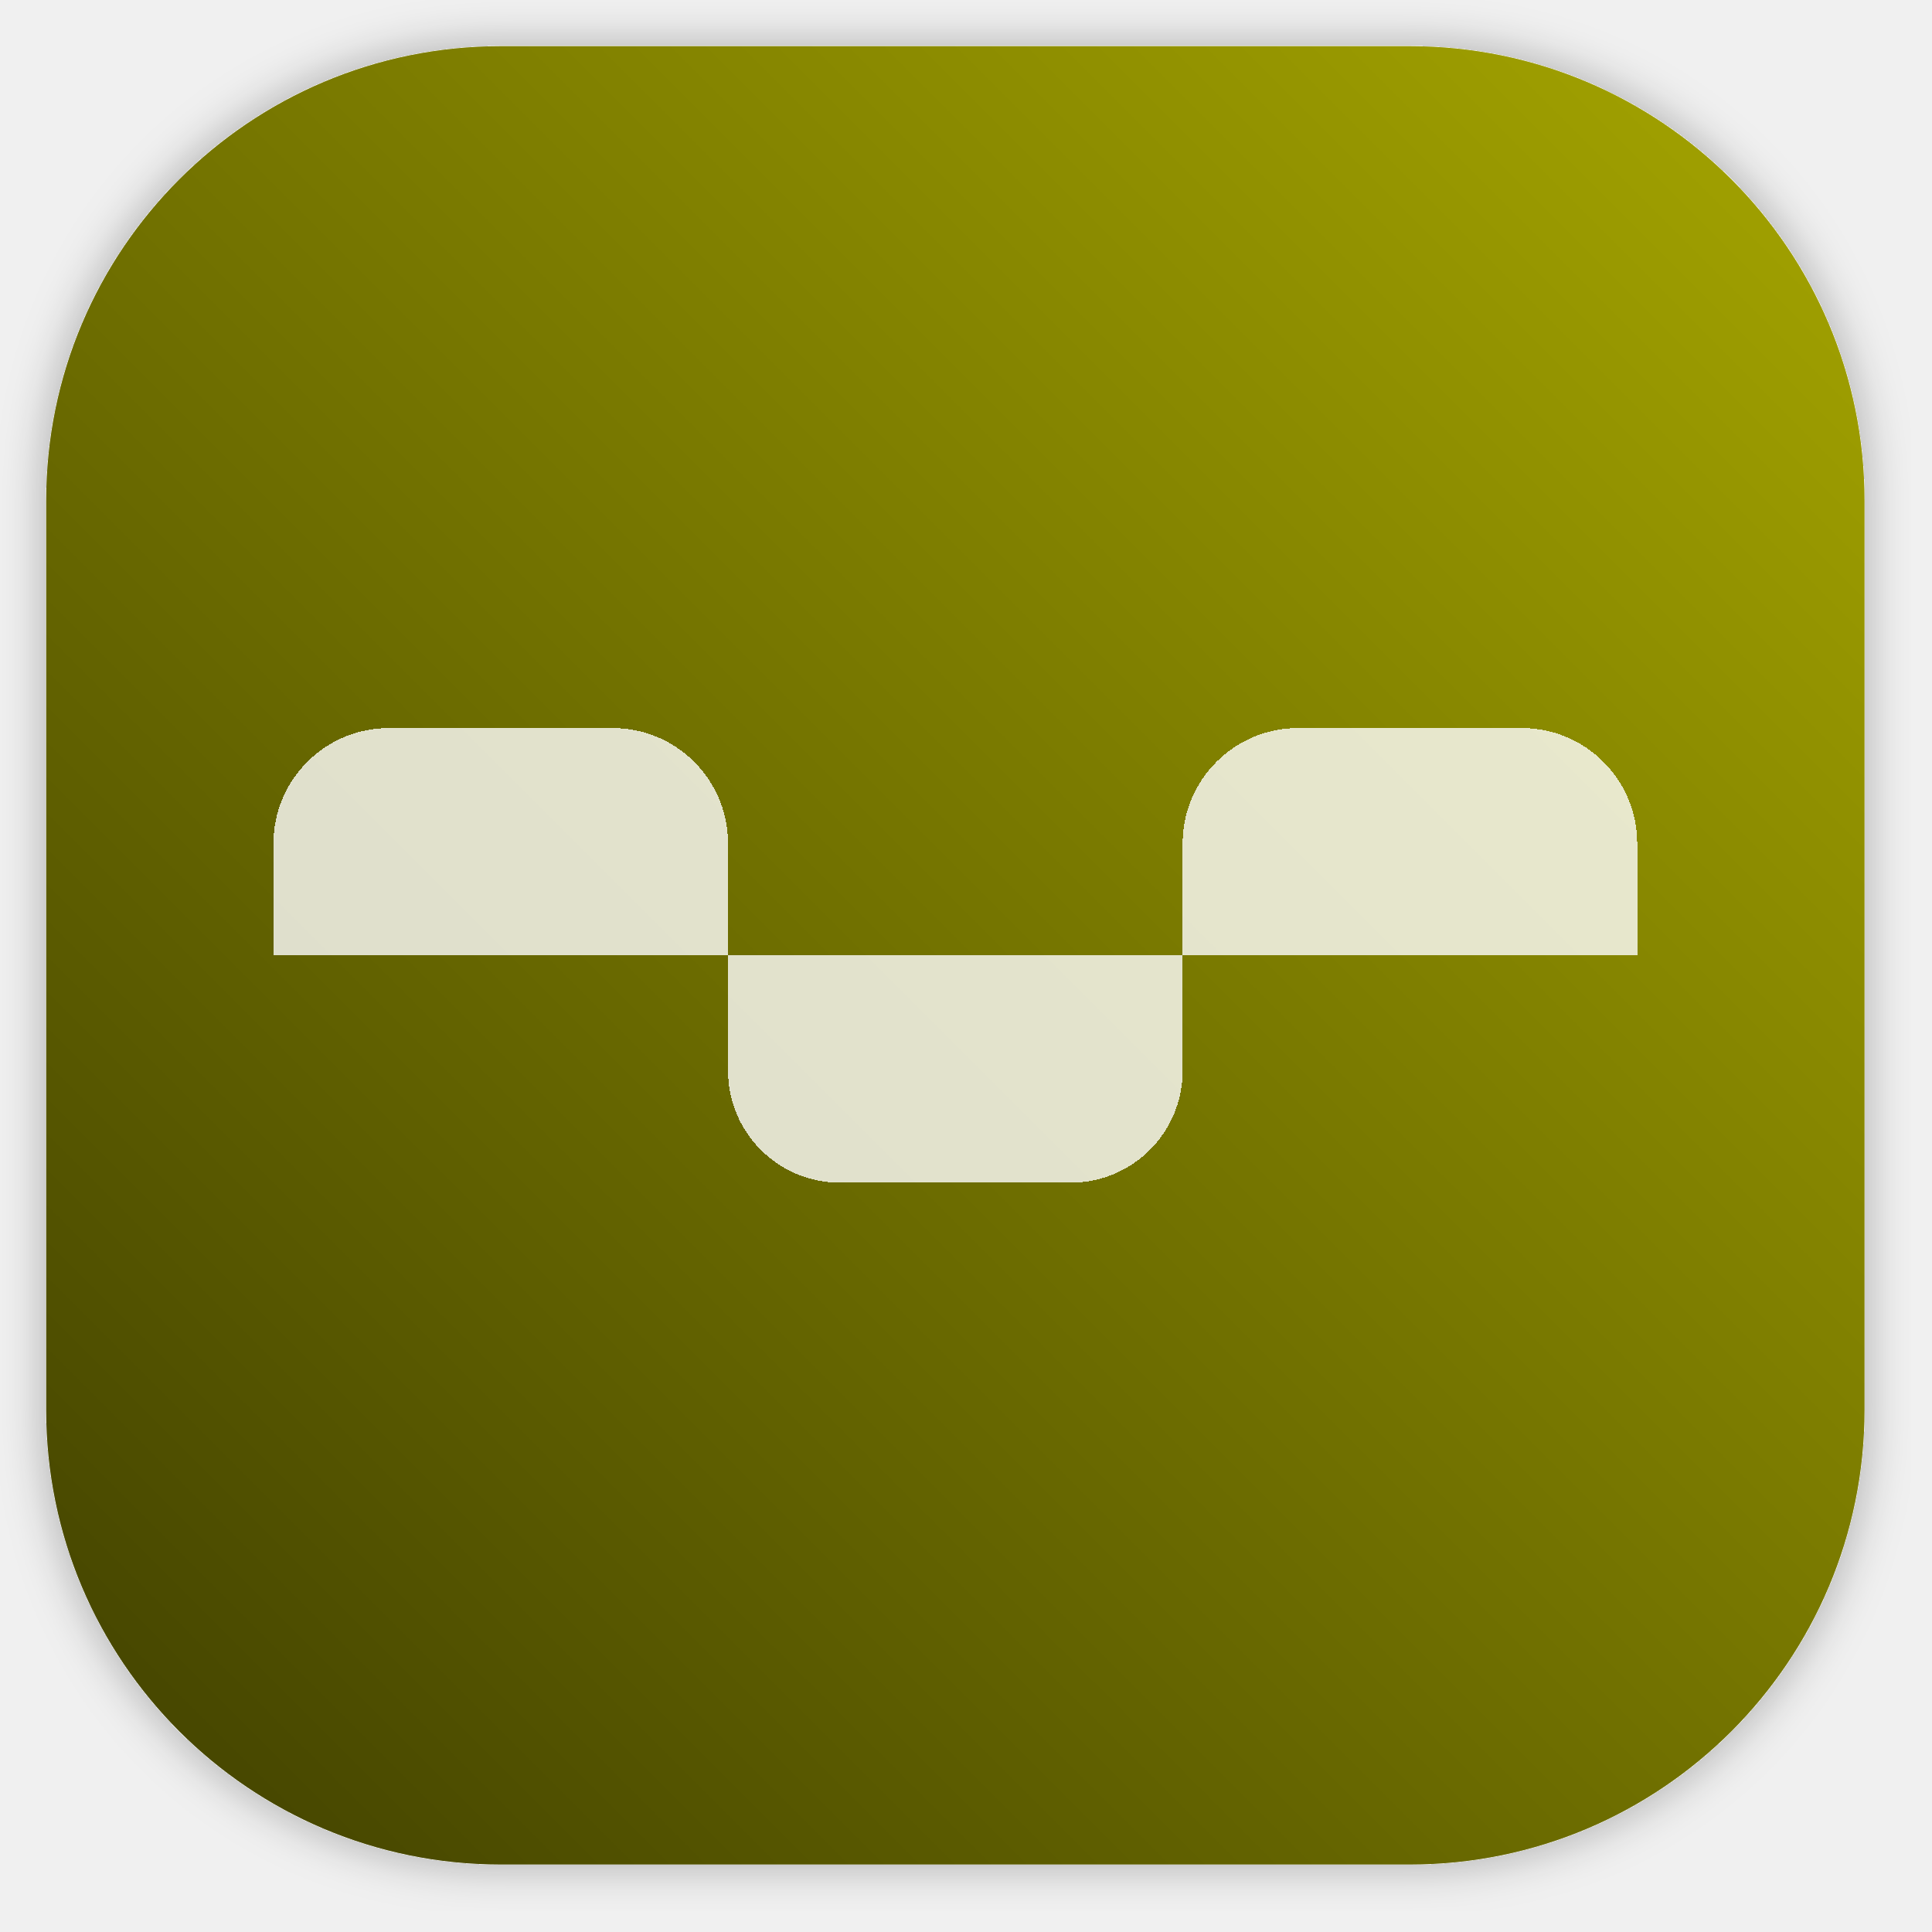
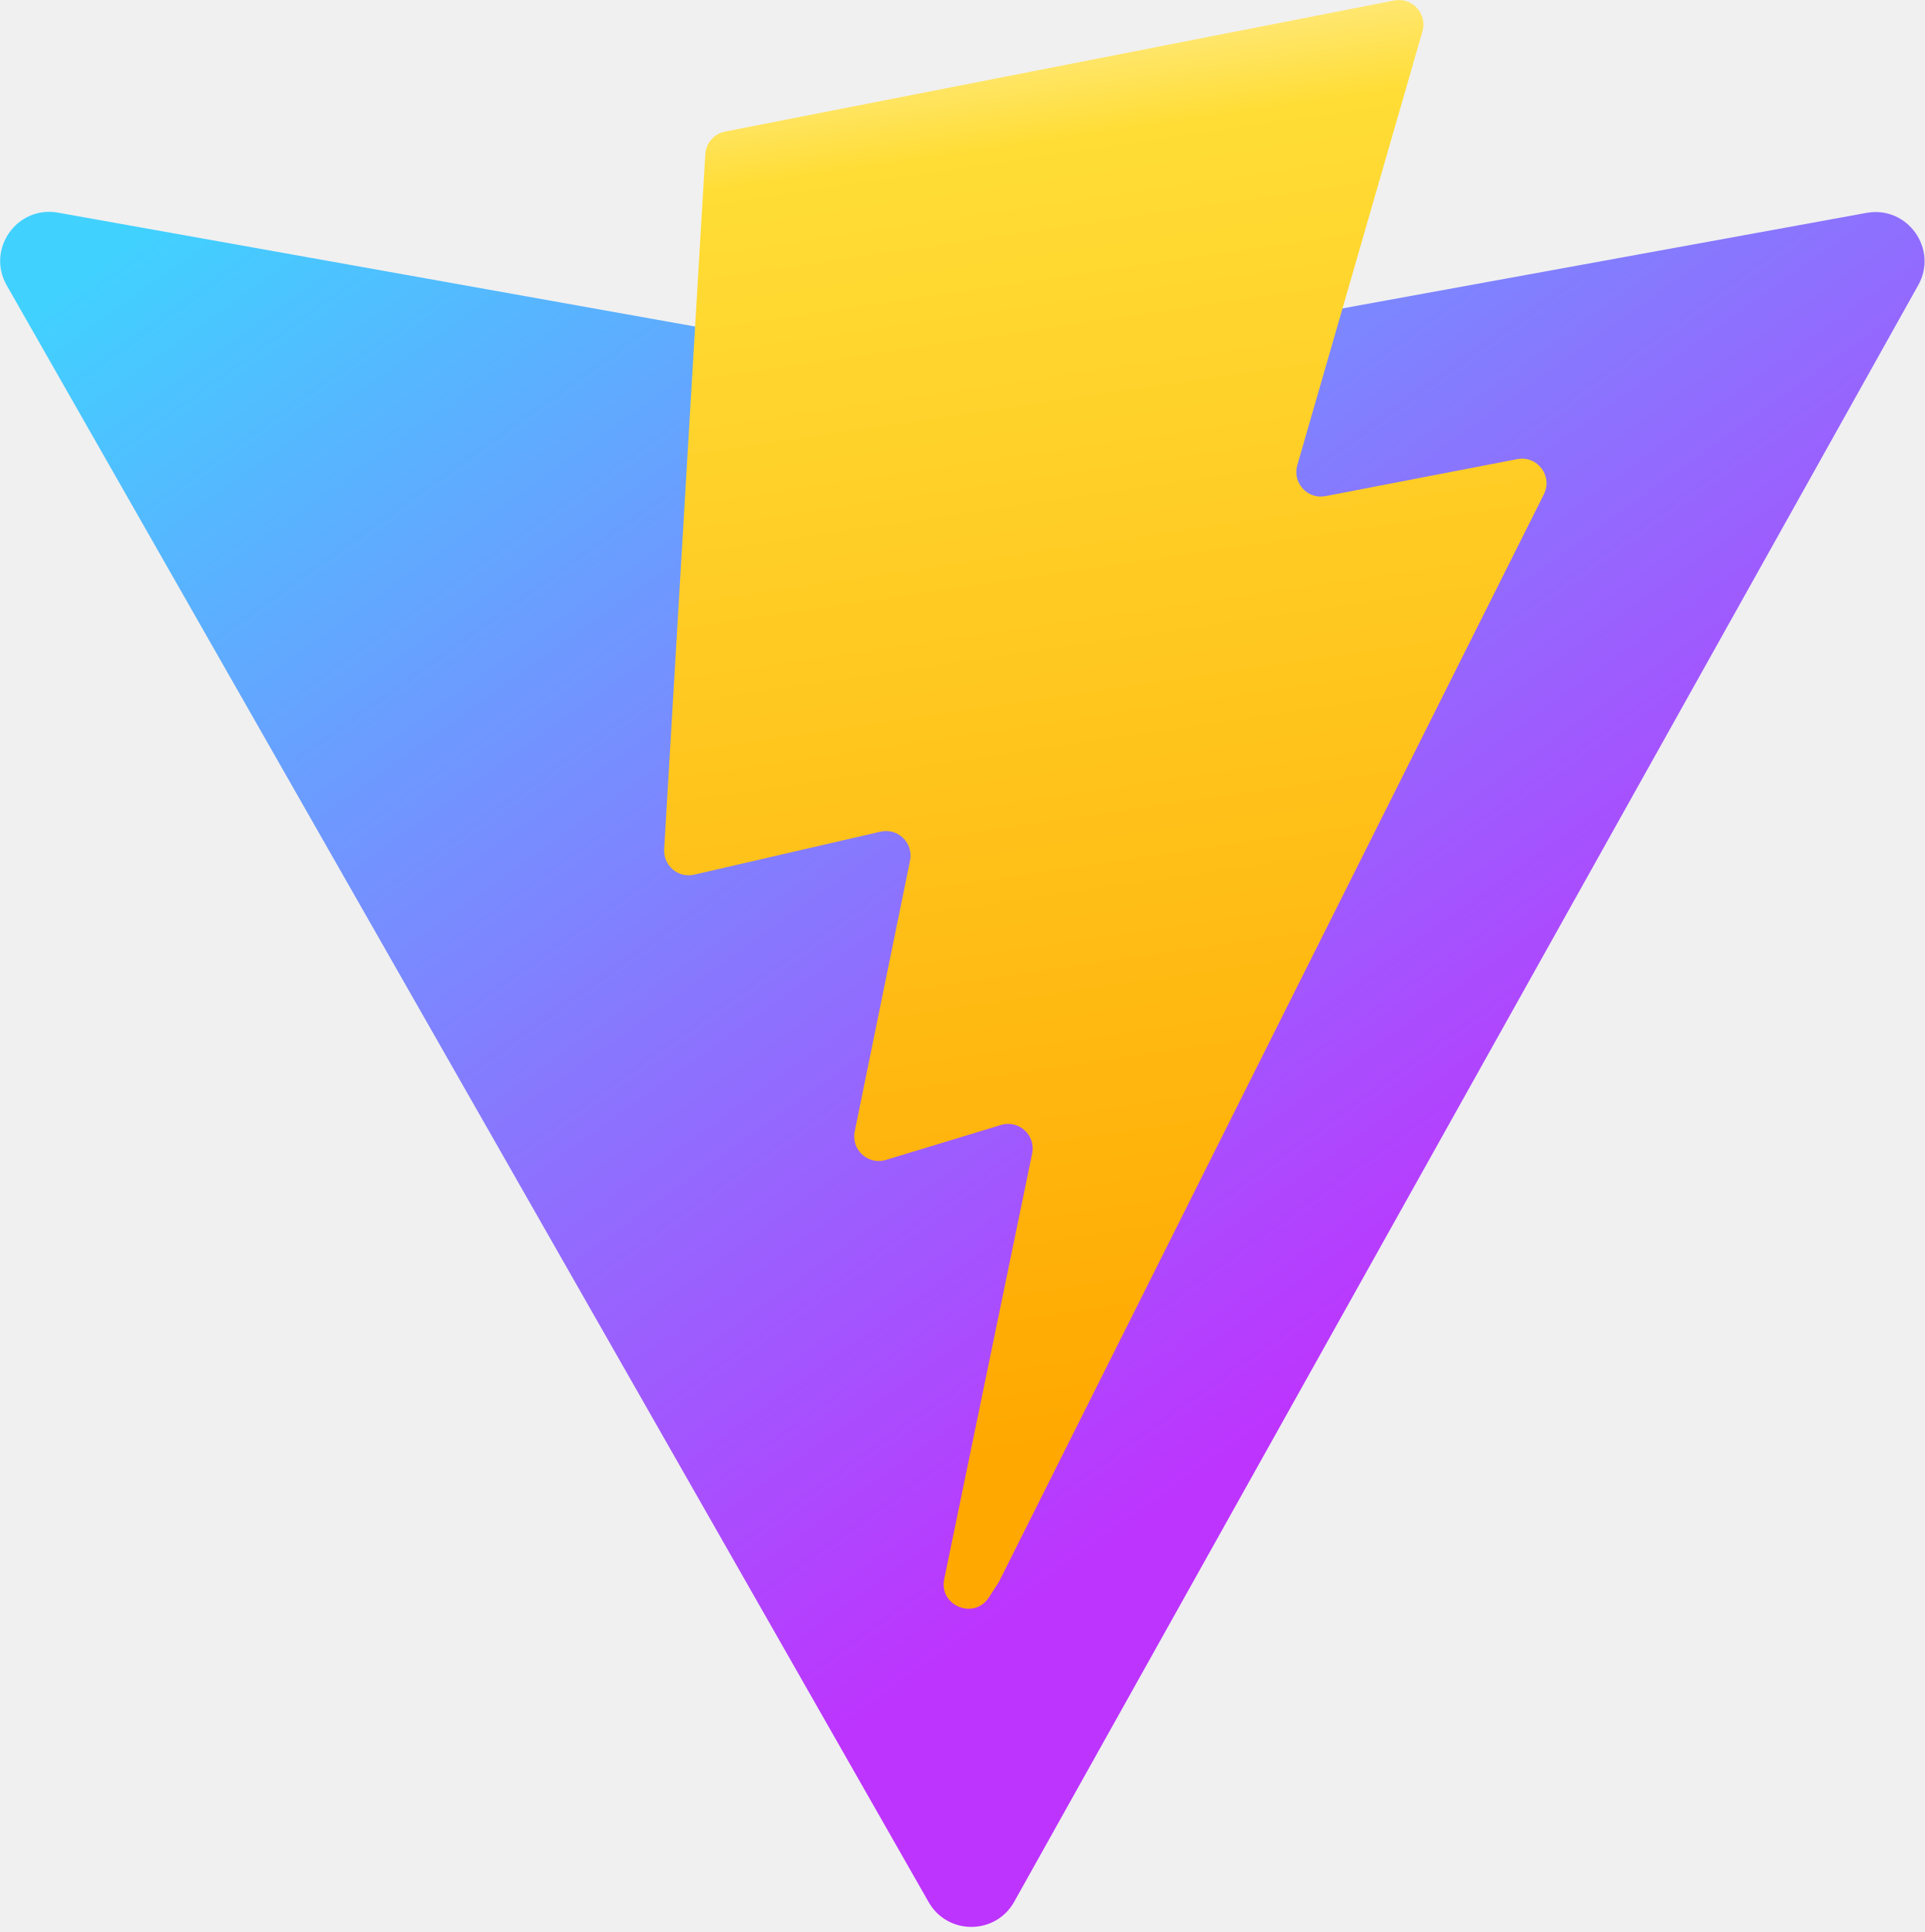
- <svg xmlns="http://www.w3.org/2000/svg" width="68" height="68" viewBox="0 0 68 68" fill="none">
-   <g filter="url(#filter0_d_1090_13)">
-     <rect x="1.625" y="1.625" width="64" height="64" rx="16" fill="url(#paint0_linear_1090_13)" />
-     <g filter="url(#filter1_d_1090_13)">
-       <path d="M9.625 29.688C9.625 27.444 11.444 25.625 13.688 25.625H21.562C23.806 25.625 25.625 27.444 25.625 29.688V33.625H9.625V29.688Z" fill="white" fill-opacity="0.8" shape-rendering="crispEdges" />
-     </g>
-     <g filter="url(#filter2_d_1090_13)">
-       <path d="M41.625 29.688C41.625 27.444 43.444 25.625 45.688 25.625H53.562C55.806 25.625 57.625 27.444 57.625 29.688V33.625H41.625V29.688Z" fill="white" fill-opacity="0.8" shape-rendering="crispEdges" />
-     </g>
-     <g filter="url(#filter3_d_1090_13)">
-       <path d="M25.625 33.625H41.625V37.688C41.625 39.862 39.862 41.625 37.688 41.625H29.562C27.388 41.625 25.625 39.862 25.625 37.688V33.625Z" fill="white" fill-opacity="0.8" shape-rendering="crispEdges" />
-     </g>
-   </g>
+ <svg xmlns="http://www.w3.org/2000/svg" aria-hidden="true" role="img" class="iconify iconify--logos" width="31.88" height="32" preserveAspectRatio="xMidYMid meet" viewBox="0 0 256 257">
  <defs>
-     <filter id="filter0_d_1090_13" x="0" y="0" width="67.25" height="67.25" filterUnits="userSpaceOnUse" color-interpolation-filters="sRGB">
-       <feFlood flood-opacity="0" result="BackgroundImageFix" />
-       <feColorMatrix in="SourceAlpha" type="matrix" values="0 0 0 0 0 0 0 0 0 0 0 0 0 0 0 0 0 0 127 0" result="hardAlpha" />
-       <feMorphology radius="0.125" operator="dilate" in="SourceAlpha" result="effect1_dropShadow_1090_13" />
-       <feOffset />
-       <feGaussianBlur stdDeviation="0.75" />
-       <feComposite in2="hardAlpha" operator="out" />
-       <feColorMatrix type="matrix" values="0 0 0 0 0 0 0 0 0 0 0 0 0 0 0 0 0 0 0.25 0" />
-       <feBlend mode="normal" in2="BackgroundImageFix" result="effect1_dropShadow_1090_13" />
-       <feBlend mode="normal" in="SourceGraphic" in2="effect1_dropShadow_1090_13" result="shape" />
-     </filter>
-     <filter id="filter1_d_1090_13" x="9.625" y="25.625" width="16" height="8" filterUnits="userSpaceOnUse" color-interpolation-filters="sRGB">
-       <feFlood flood-opacity="0" result="BackgroundImageFix" />
-       <feColorMatrix in="SourceAlpha" type="matrix" values="0 0 0 0 0 0 0 0 0 0 0 0 0 0 0 0 0 0 127 0" result="hardAlpha" />
-       <feOffset />
-       <feComposite in2="hardAlpha" operator="out" />
-       <feColorMatrix type="matrix" values="0 0 0 0 1 0 0 0 0 1 0 0 0 0 1 0 0 0 0.5 0" />
-       <feBlend mode="normal" in2="BackgroundImageFix" result="effect1_dropShadow_1090_13" />
-       <feBlend mode="normal" in="SourceGraphic" in2="effect1_dropShadow_1090_13" result="shape" />
-     </filter>
-     <filter id="filter2_d_1090_13" x="41.625" y="25.625" width="16" height="8" filterUnits="userSpaceOnUse" color-interpolation-filters="sRGB">
-       <feFlood flood-opacity="0" result="BackgroundImageFix" />
-       <feColorMatrix in="SourceAlpha" type="matrix" values="0 0 0 0 0 0 0 0 0 0 0 0 0 0 0 0 0 0 127 0" result="hardAlpha" />
-       <feOffset />
-       <feComposite in2="hardAlpha" operator="out" />
-       <feColorMatrix type="matrix" values="0 0 0 0 1 0 0 0 0 1 0 0 0 0 1 0 0 0 0.5 0" />
-       <feBlend mode="normal" in2="BackgroundImageFix" result="effect1_dropShadow_1090_13" />
-       <feBlend mode="normal" in="SourceGraphic" in2="effect1_dropShadow_1090_13" result="shape" />
-     </filter>
-     <filter id="filter3_d_1090_13" x="25.625" y="33.625" width="16" height="8" filterUnits="userSpaceOnUse" color-interpolation-filters="sRGB">
-       <feFlood flood-opacity="0" result="BackgroundImageFix" />
-       <feColorMatrix in="SourceAlpha" type="matrix" values="0 0 0 0 0 0 0 0 0 0 0 0 0 0 0 0 0 0 127 0" result="hardAlpha" />
-       <feOffset />
-       <feComposite in2="hardAlpha" operator="out" />
-       <feColorMatrix type="matrix" values="0 0 0 0 1 0 0 0 0 1 0 0 0 0 1 0 0 0 0.5 0" />
-       <feBlend mode="normal" in2="BackgroundImageFix" result="effect1_dropShadow_1090_13" />
-       <feBlend mode="normal" in="SourceGraphic" in2="effect1_dropShadow_1090_13" result="shape" />
-     </filter>
-     <linearGradient id="paint0_linear_1090_13" x1="1.625" y1="65.625" x2="65.625" y2="1.625" gradientUnits="userSpaceOnUse">
-       <stop stop-color="#404000" />
-       <stop offset="1" stop-color="#A6A600" />
+     <linearGradient id="IconifyId1813088fe1fbc01fb466" x1="-.828%" x2="57.636%" y1="7.652%" y2="78.411%">
+       <stop offset="0%" stop-color="#41D1FF" />
+       <stop offset="100%" stop-color="#BD34FE" />
+     </linearGradient>
+     <linearGradient id="IconifyId1813088fe1fbc01fb467" x1="43.376%" x2="50.316%" y1="2.242%" y2="89.03%">
+       <stop offset="0%" stop-color="#FFEA83" />
+       <stop offset="8.333%" stop-color="#FFDD35" />
+       <stop offset="100%" stop-color="#FFA800" />
    </linearGradient>
  </defs>
+   <path fill="url(#IconifyId1813088fe1fbc01fb466)" d="M255.153 37.938L134.897 252.976c-2.483 4.44-8.862 4.466-11.382.048L.875 37.958c-2.746-4.814 1.371-10.646 6.827-9.67l120.385 21.517a6.537 6.537 0 0 0 2.322-.004l117.867-21.483c5.438-.991 9.574 4.796 6.877 9.62Z" />
+   <path fill="url(#IconifyId1813088fe1fbc01fb467)" d="M185.432.063L96.44 17.501a3.268 3.268 0 0 0-2.634 3.014l-5.474 92.456a3.268 3.268 0 0 0 3.997 3.378l24.777-5.718c2.318-.535 4.413 1.507 3.936 3.838l-7.361 36.047c-.495 2.426 1.782 4.5 4.151 3.78l15.304-4.649c2.372-.72 4.652 1.36 4.15 3.788l-11.698 56.621c-.732 3.542 3.979 5.473 5.943 2.437l1.313-2.028l72.516-144.72c1.215-2.423-.88-5.186-3.54-4.672l-25.505 4.922c-2.396.462-4.435-1.77-3.759-4.114l16.646-57.705c.677-2.35-1.37-4.583-3.769-4.113Z" />
</svg>
